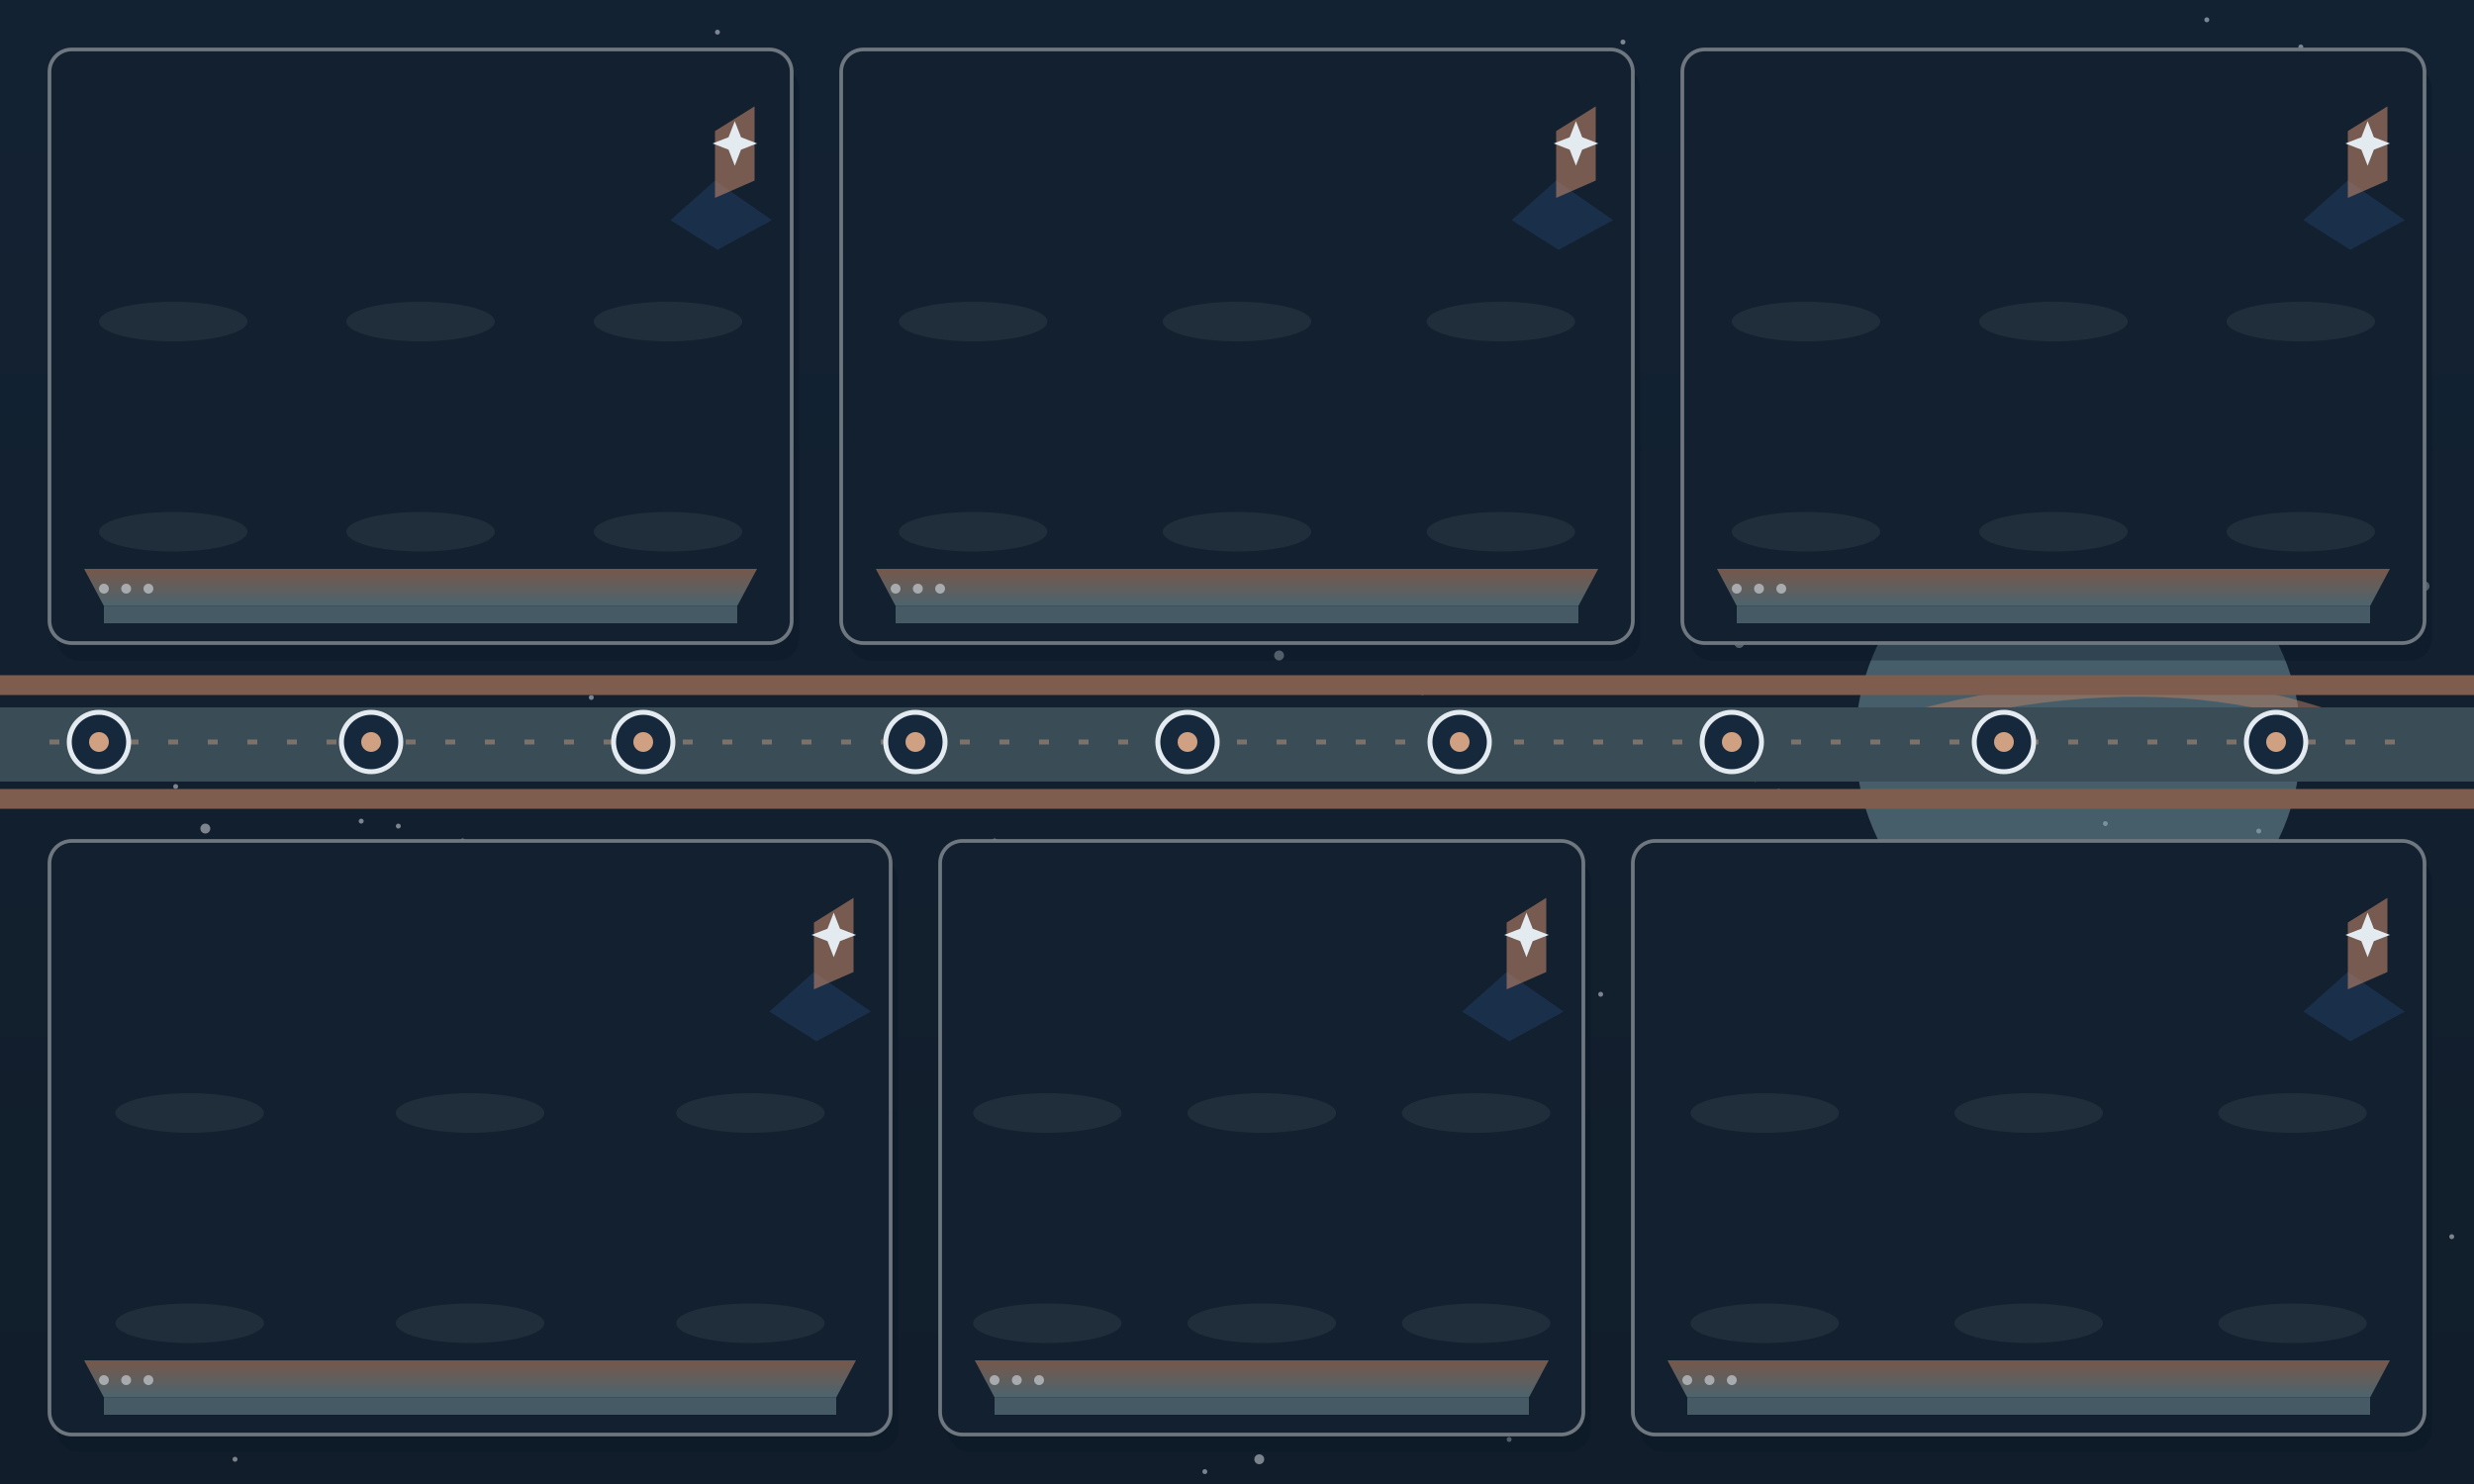
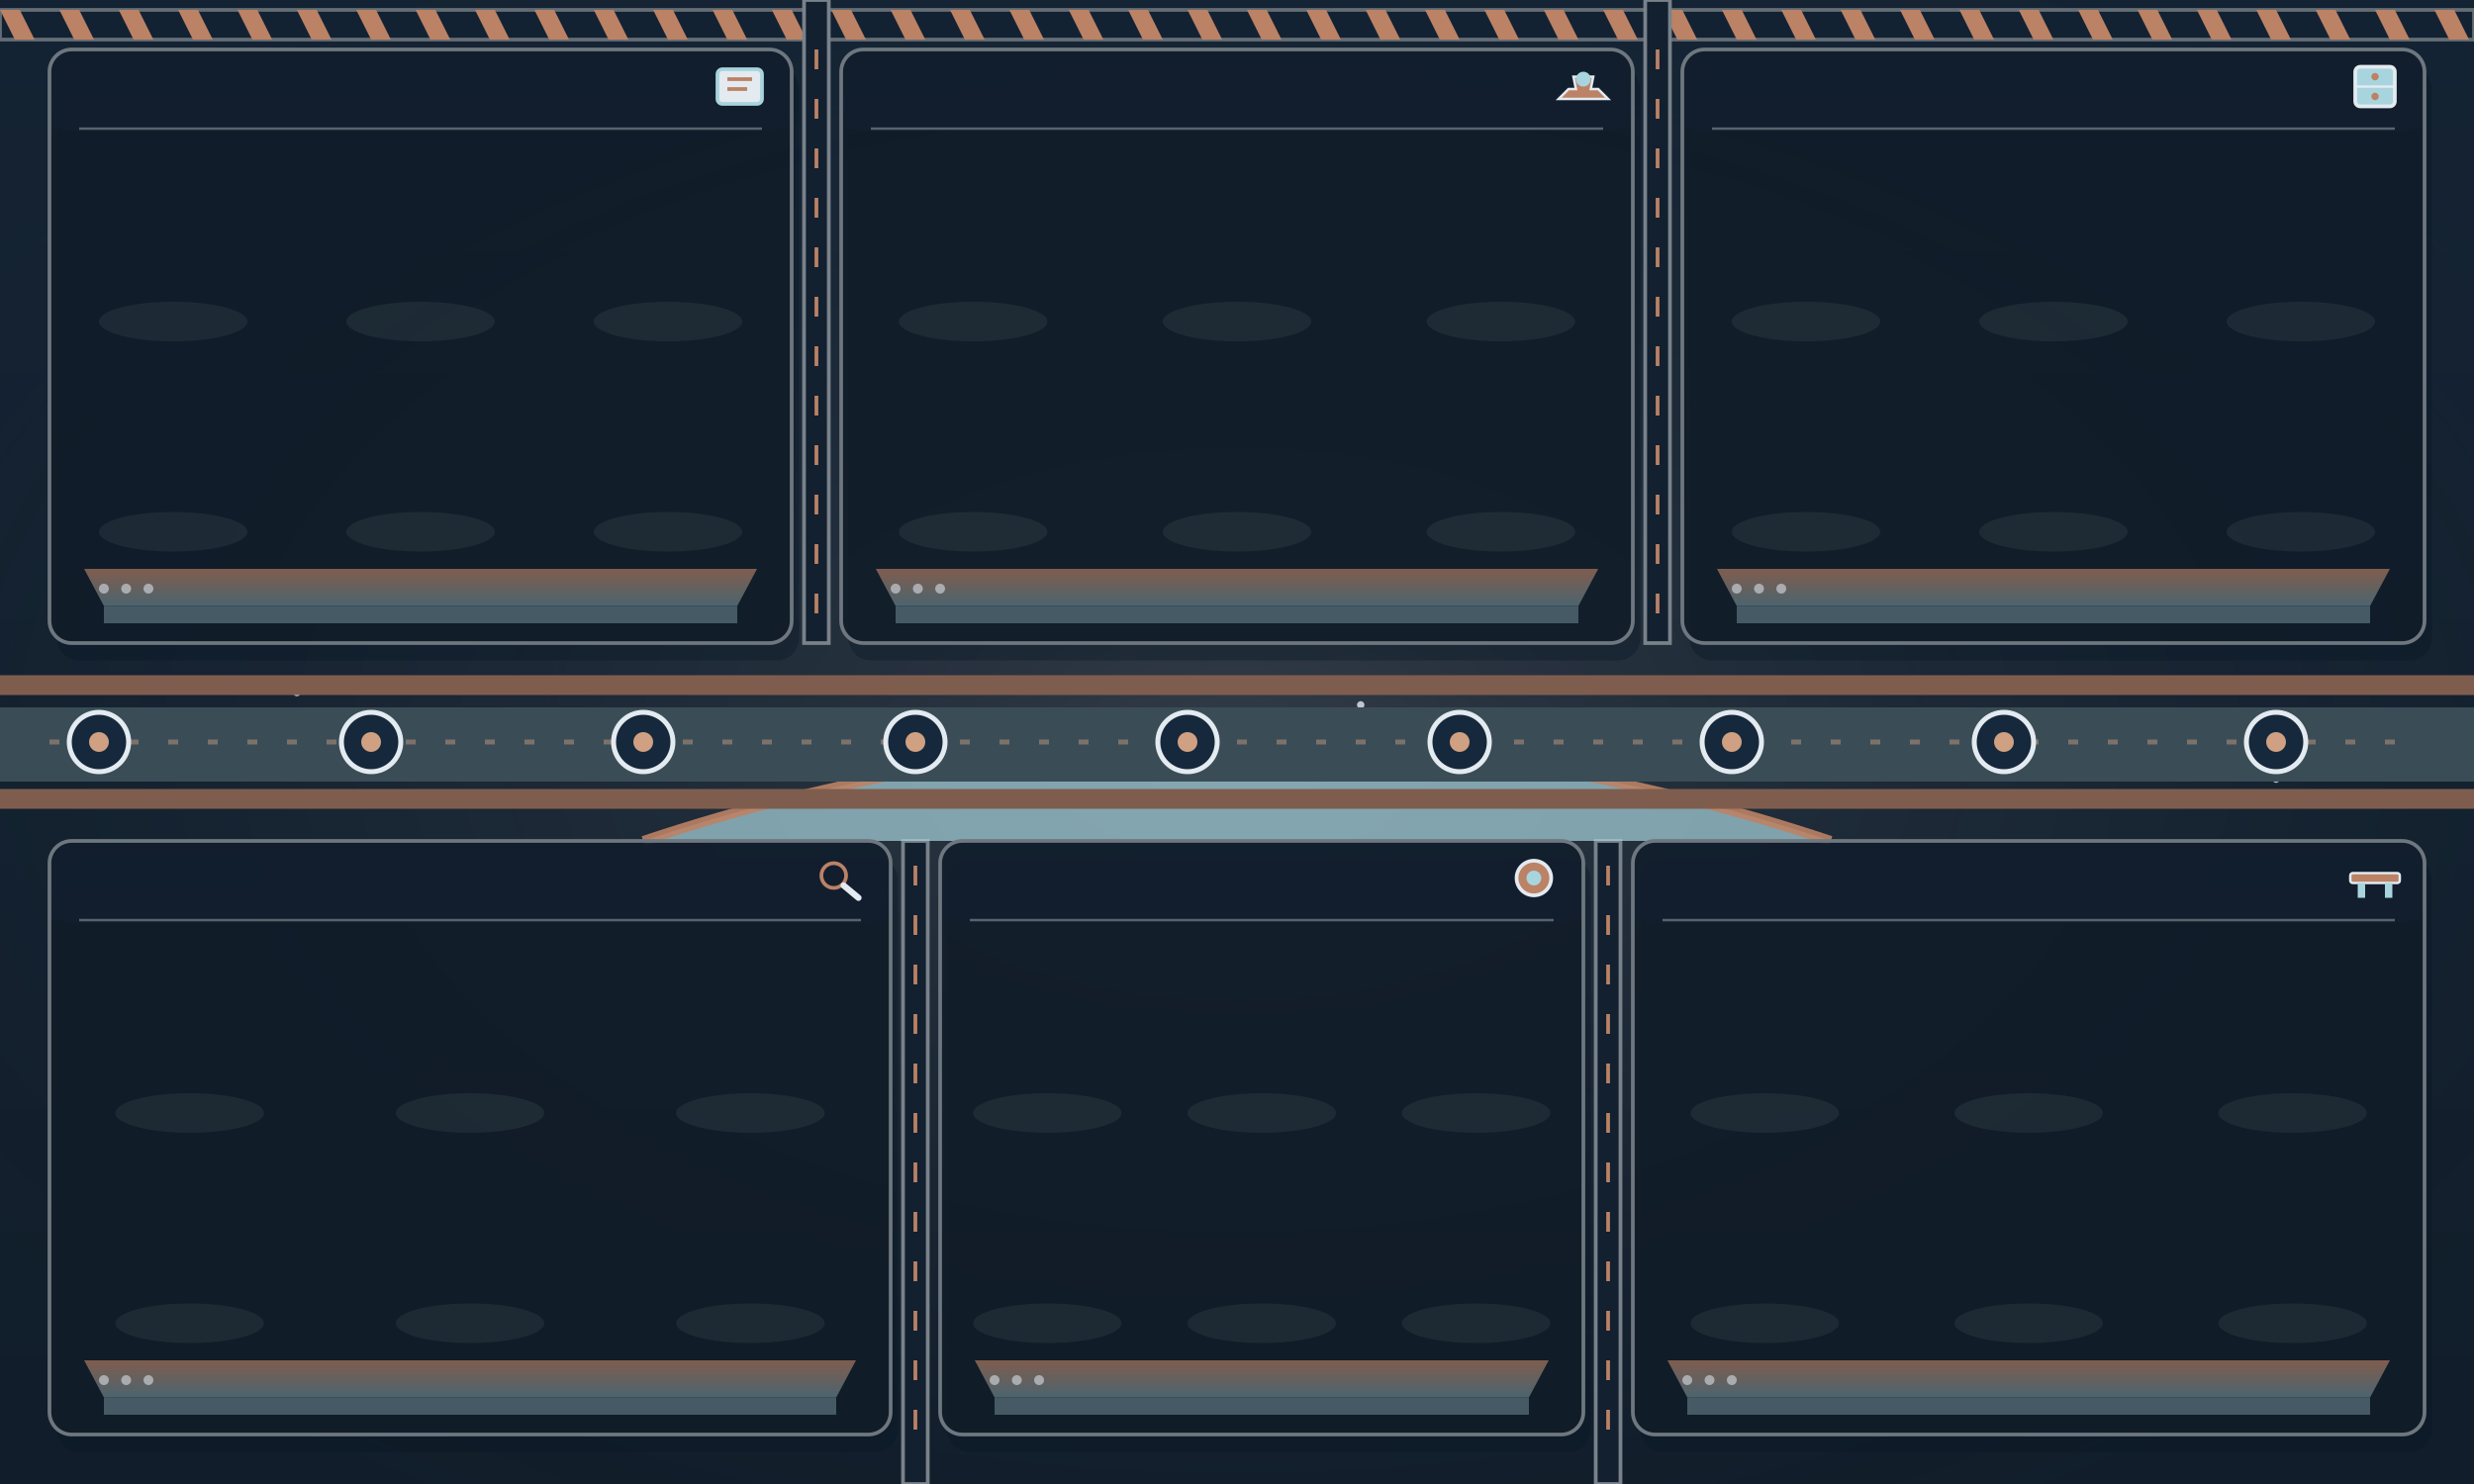
<svg xmlns="http://www.w3.org/2000/svg" width="1000" height="600" viewBox="0 0 1000 600">
  <defs>
    <linearGradient id="sky" x1="0" y1="0" x2="0" y2="1">
-       <stop offset="0" stop-color="#132233" />
+       <stop offset="0" stop-color="#142333" />
      <stop offset="1" stop-color="#111d2a" />
    </linearGradient>
    <linearGradient id="desk" x1="0" y1="0" x2="0" y2="1">
-       <stop offset="0" stop-color="#76584b" />
+       <stop offset="0" stop-color="#7f5d4e" />
      <stop offset="1" stop-color="#4c646e" />
    </linearGradient>
+     <radialGradient id="ambient" cx="50%" cy="50%" r="65%">
+       <stop offset="0" stop-color="#eee0d8" stop-opacity=".14" />
+       <stop offset="100%" stop-color="#111d2a" stop-opacity="0" />
+     </radialGradient>
  </defs>
  <rect width="1000" height="600" fill="url(#sky)" />
-   <circle cx="729" cy="392" r="2" fill="#E3EAF0" opacity=".5" />
-   <circle cx="186" cy="223" r="1" fill="#E3EAF0" opacity=".5" />
-   <circle cx="198" cy="173" r="2" fill="#E3EAF0" opacity=".5" />
-   <circle cx="698" cy="93" r="2" fill="#E3EAF0" opacity=".5" />
-   <circle cx="775" cy="154" r="2" fill="#E3EAF0" opacity=".5" />
-   <circle cx="290" cy="13" r="1" fill="#E3EAF0" opacity=".5" />
-   <circle cx="478" cy="118" r="1" fill="#E3EAF0" opacity=".5" />
-   <circle cx="529" cy="172" r="1" fill="#E3EAF0" opacity=".5" />
-   <circle cx="756" cy="454" r="2" fill="#E3EAF0" opacity=".5" />
-   <circle cx="311" cy="511" r="1" fill="#E3EAF0" opacity=".5" />
-   <circle cx="703" cy="260" r="2" fill="#E3EAF0" opacity=".5" />
-   <circle cx="161" cy="334" r="1" fill="#E3EAF0" opacity=".5" />
-   <circle cx="76" cy="555" r="2" fill="#E3EAF0" opacity=".5" />
-   <circle cx="375" cy="34" r="1" fill="#E3EAF0" opacity=".5" />
-   <circle cx="323" cy="347" r="2" fill="#E3EAF0" opacity=".5" />
-   <circle cx="71" cy="318" r="1" fill="#E3EAF0" opacity=".5" />
-   <circle cx="251" cy="156" r="1" fill="#E3EAF0" opacity=".5" />
-   <circle cx="880" cy="290" r="1" fill="#E3EAF0" opacity=".5" />
-   <circle cx="575" cy="280" r="1" fill="#E3EAF0" opacity=".5" />
-   <circle cx="95" cy="590" r="1" fill="#E3EAF0" opacity=".5" />
-   <circle cx="803" cy="157" r="2" fill="#E3EAF0" opacity=".5" />
-   <circle cx="146" cy="332" r="1" fill="#E3EAF0" opacity=".5" />
-   <circle cx="202" cy="134" r="1" fill="#E3EAF0" opacity=".5" />
-   <circle cx="517" cy="265" r="2" fill="#E3EAF0" opacity=".5" />
-   <circle cx="783" cy="231" r="2" fill="#E3EAF0" opacity=".5" />
-   <circle cx="815" cy="248" r="1" fill="#E3EAF0" opacity=".5" />
-   <circle cx="646" cy="139" r="1" fill="#E3EAF0" opacity=".5" />
-   <circle cx="320" cy="555" r="2" fill="#E3EAF0" opacity=".5" />
-   <circle cx="235" cy="400" r="1" fill="#E3EAF0" opacity=".5" />
-   <circle cx="813" cy="313" r="1" fill="#E3EAF0" opacity=".5" />
-   <circle cx="68" cy="480" r="1" fill="#E3EAF0" opacity=".5" />
-   <circle cx="851" cy="333" r="1" fill="#E3EAF0" opacity=".5" />
-   <circle cx="793" cy="189" r="2" fill="#E3EAF0" opacity=".5" />
-   <circle cx="588" cy="445" r="1" fill="#E3EAF0" opacity=".5" />
-   <circle cx="895" cy="254" r="1" fill="#E3EAF0" opacity=".5" />
-   <circle cx="34" cy="59" r="1" fill="#E3EAF0" opacity=".5" />
-   <circle cx="719" cy="320" r="1" fill="#E3EAF0" opacity=".5" />
-   <circle cx="459" cy="91" r="1" fill="#E3EAF0" opacity=".5" />
-   <circle cx="83" cy="335" r="2" fill="#E3EAF0" opacity=".5" />
-   <circle cx="418" cy="385" r="2" fill="#E3EAF0" opacity=".5" />
-   <circle cx="509" cy="590" r="2" fill="#E3EAF0" opacity=".5" />
-   <circle cx="419" cy="405" r="1" fill="#E3EAF0" opacity=".5" />
-   <circle cx="288" cy="310" r="1" fill="#E3EAF0" opacity=".5" />
-   <circle cx="300" cy="149" r="1" fill="#E3EAF0" opacity=".5" />
-   <circle cx="762" cy="64" r="2" fill="#E3EAF0" opacity=".5" />
-   <circle cx="656" cy="17" r="1" fill="#E3EAF0" opacity=".5" />
-   <circle cx="947" cy="556" r="1" fill="#E3EAF0" opacity=".5" />
-   <circle cx="708" cy="429" r="1" fill="#E3EAF0" opacity=".5" />
-   <circle cx="647" cy="402" r="1" fill="#E3EAF0" opacity=".5" />
-   <circle cx="273" cy="461" r="1" fill="#E3EAF0" opacity=".5" />
-   <circle cx="693" cy="380" r="1" fill="#E3EAF0" opacity=".5" />
-   <circle cx="892" cy="8" r="1" fill="#E3EAF0" opacity=".5" />
-   <circle cx="930" cy="19" r="1" fill="#E3EAF0" opacity=".5" />
-   <circle cx="473" cy="69" r="1" fill="#E3EAF0" opacity=".5" />
-   <circle cx="803" cy="237" r="1" fill="#E3EAF0" opacity=".5" />
-   <circle cx="542" cy="218" r="1" fill="#E3EAF0" opacity=".5" />
-   <circle cx="136" cy="179" r="1" fill="#E3EAF0" opacity=".5" />
-   <circle cx="115" cy="84" r="1" fill="#E3EAF0" opacity=".5" />
-   <circle cx="240" cy="24" r="2" fill="#E3EAF0" opacity=".5" />
-   <circle cx="991" cy="500" r="1" fill="#E3EAF0" opacity=".5" />
-   <circle cx="187" cy="340" r="1" fill="#E3EAF0" opacity=".5" />
-   <circle cx="106" cy="187" r="1" fill="#E3EAF0" opacity=".5" />
-   <circle cx="144" cy="516" r="1" fill="#E3EAF0" opacity=".5" />
-   <circle cx="611" cy="535" r="1" fill="#E3EAF0" opacity=".5" />
-   <circle cx="534" cy="313" r="1" fill="#E3EAF0" opacity=".5" />
-   <circle cx="702" cy="464" r="1" fill="#E3EAF0" opacity=".5" />
-   <circle cx="663" cy="387" r="1" fill="#E3EAF0" opacity=".5" />
-   <circle cx="939" cy="158" r="1" fill="#E3EAF0" opacity=".5" />
-   <circle cx="82" cy="195" r="2" fill="#E3EAF0" opacity=".5" />
-   <circle cx="157" cy="185" r="1" fill="#E3EAF0" opacity=".5" />
-   <circle cx="451" cy="348" r="1" fill="#E3EAF0" opacity=".5" />
-   <circle cx="980" cy="237" r="2" fill="#E3EAF0" opacity=".5" />
-   <circle cx="634" cy="138" r="1" fill="#E3EAF0" opacity=".5" />
-   <circle cx="102" cy="314" r="2" fill="#E3EAF0" opacity=".5" />
-   <circle cx="652" cy="243" r="1" fill="#E3EAF0" opacity=".5" />
-   <circle cx="472" cy="64" r="1" fill="#E3EAF0" opacity=".5" />
-   <circle cx="219" cy="385" r="2" fill="#E3EAF0" opacity=".5" />
-   <circle cx="577" cy="486" r="2" fill="#E3EAF0" opacity=".5" />
-   <circle cx="349" cy="466" r="2" fill="#E3EAF0" opacity=".5" />
-   <circle cx="893" cy="159" r="1" fill="#E3EAF0" opacity=".5" />
-   <circle cx="954" cy="177" r="1" fill="#E3EAF0" opacity=".5" />
-   <circle cx="836" cy="194" r="2" fill="#E3EAF0" opacity=".5" />
-   <circle cx="844" cy="231" r="1" fill="#E3EAF0" opacity=".5" />
-   <circle cx="239" cy="282" r="1" fill="#E3EAF0" opacity=".5" />
-   <circle cx="487" cy="595" r="1" fill="#E3EAF0" opacity=".5" />
-   <circle cx="913" cy="336" r="1" fill="#E3EAF0" opacity=".5" />
-   <circle cx="242" cy="299" r="1" fill="#E3EAF0" opacity=".5" />
-   <circle cx="564" cy="289" r="1" fill="#E3EAF0" opacity=".5" />
-   <circle cx="247" cy="352" r="2" fill="#E3EAF0" opacity=".5" />
-   <circle cx="610" cy="582" r="1" fill="#E3EAF0" opacity=".5" />
-   <circle cx="954" cy="224" r="1" fill="#E3EAF0" opacity=".5" />
-   <circle cx="852" cy="233" r="2" fill="#E3EAF0" opacity=".5" />
-   <circle cx="402" cy="340" r="1" fill="#E3EAF0" opacity=".5" />
-   <circle cx="87" cy="366" r="1" fill="#E3EAF0" opacity=".5" />
-   <circle cx="862" cy="463" r="1" fill="#E3EAF0" opacity=".5" />
-   <circle cx="840" cy="300" r="90" fill="#7a9ca6" opacity=".5" />
-   <path d="M708 313q155-63 258-12" fill="none" stroke="#BB8265" stroke-width="7" opacity=".5" />
+   <rect width="1000" height="600" fill="url(#ambient)" />
+   <rect x="0" y="4" width="1000" height="12" fill="#132233" stroke="#646d75" stroke-width="1.5" />
+   <polygon points="0,4 8,4 14,16 6,16" fill="#BB8265" />
+   <polygon points="24,4 32,4 38,16 30,16" fill="#BB8265" />
+   <polygon points="48,4 56,4 62,16 54,16" fill="#BB8265" />
+   <polygon points="72,4 80,4 86,16 78,16" fill="#BB8265" />
+   <polygon points="96,4 104,4 110,16 102,16" fill="#BB8265" />
+   <polygon points="120,4 128,4 134,16 126,16" fill="#BB8265" />
+   <polygon points="144,4 152,4 158,16 150,16" fill="#BB8265" />
+   <polygon points="168,4 176,4 182,16 174,16" fill="#BB8265" />
+   <polygon points="192,4 200,4 206,16 198,16" fill="#BB8265" />
+   <polygon points="216,4 224,4 230,16 222,16" fill="#BB8265" />
+   <polygon points="240,4 248,4 254,16 246,16" fill="#BB8265" />
+   <polygon points="264,4 272,4 278,16 270,16" fill="#BB8265" />
+   <polygon points="288,4 296,4 302,16 294,16" fill="#BB8265" />
+   <polygon points="312,4 320,4 326,16 318,16" fill="#BB8265" />
+   <polygon points="336,4 344,4 350,16 342,16" fill="#BB8265" />
+   <polygon points="360,4 368,4 374,16 366,16" fill="#BB8265" />
+   <polygon points="384,4 392,4 398,16 390,16" fill="#BB8265" />
+   <polygon points="408,4 416,4 422,16 414,16" fill="#BB8265" />
+   <polygon points="432,4 440,4 446,16 438,16" fill="#BB8265" />
+   <polygon points="456,4 464,4 470,16 462,16" fill="#BB8265" />
+   <polygon points="480,4 488,4 494,16 486,16" fill="#BB8265" />
+   <polygon points="504,4 512,4 518,16 510,16" fill="#BB8265" />
+   <polygon points="528,4 536,4 542,16 534,16" fill="#BB8265" />
+   <polygon points="552,4 560,4 566,16 558,16" fill="#BB8265" />
+   <polygon points="576,4 584,4 590,16 582,16" fill="#BB8265" />
+   <polygon points="600,4 608,4 614,16 606,16" fill="#BB8265" />
+   <polygon points="624,4 632,4 638,16 630,16" fill="#BB8265" />
+   <polygon points="648,4 656,4 662,16 654,16" fill="#BB8265" />
+   <polygon points="672,4 680,4 686,16 678,16" fill="#BB8265" />
+   <polygon points="696,4 704,4 710,16 702,16" fill="#BB8265" />
+   <polygon points="720,4 728,4 734,16 726,16" fill="#BB8265" />
+   <polygon points="744,4 752,4 758,16 750,16" fill="#BB8265" />
+   <polygon points="768,4 776,4 782,16 774,16" fill="#BB8265" />
+   <polygon points="792,4 800,4 806,16 798,16" fill="#BB8265" />
+   <polygon points="816,4 824,4 830,16 822,16" fill="#BB8265" />
+   <polygon points="840,4 848,4 854,16 846,16" fill="#BB8265" />
+   <polygon points="864,4 872,4 878,16 870,16" fill="#BB8265" />
+   <polygon points="888,4 896,4 902,16 894,16" fill="#BB8265" />
+   <polygon points="912,4 920,4 926,16 918,16" fill="#BB8265" />
+   <polygon points="936,4 944,4 950,16 942,16" fill="#BB8265" />
+   <polygon points="960,4 968,4 974,16 966,16" fill="#BB8265" />
+   <polygon points="984,4 992,4 998,16 990,16" fill="#BB8265" />
+   <rect x="325" y="0" width="10" height="260" fill="#12202f" stroke="#79828a" stroke-width="1.5" />
+   <line x1="330" y1="20" x2="330" y2="250" stroke="#BB8265" stroke-width="1.5" stroke-dasharray="8 12" />
+   <rect x="665" y="0" width="10" height="260" fill="#12202f" stroke="#79828a" stroke-width="1.5" />
+   <line x1="670" y1="20" x2="670" y2="250" stroke="#BB8265" stroke-width="1.5" stroke-dasharray="8 12" />
+   <rect x="365" y="340" width="10" height="260" fill="#12202f" stroke="#79828a" stroke-width="1.5" />
+   <line x1="370" y1="350" x2="370" y2="580" stroke="#BB8265" stroke-width="1.5" stroke-dasharray="8 12" />
+   <rect x="645" y="340" width="10" height="260" fill="#12202f" stroke="#79828a" stroke-width="1.5" />
+   <line x1="650" y1="350" x2="650" y2="580" stroke="#BB8265" stroke-width="1.5" stroke-dasharray="8 12" />
+   <path d="M260 340q240-80 480 0z" fill="#A8D4DE" opacity=".7" />
+   <path d="M260 340q240-80 480 0" fill="none" stroke="#BB8265" stroke-width="4" opacity=".9" />
+   <circle cx="120" cy="280" r="1.5" fill="#E3EAF0" opacity=".8" />
+   <circle cx="180" cy="310" r="1.5" fill="#E3EAF0" opacity=".8" />
+   <circle cx="450" cy="275" r="1.5" fill="#E3EAF0" opacity=".8" />
+   <circle cx="550" cy="285" r="1.5" fill="#E3EAF0" opacity=".8" />
+   <circle cx="820" cy="290" r="1.5" fill="#E3EAF0" opacity=".8" />
+   <circle cx="920" cy="315" r="1.5" fill="#E3EAF0" opacity=".8" />
  <path d="M0 286h1000v30H0z" fill="#3a4d57" />
  <path d="M20 300h960" stroke="#cfa081" stroke-width="2" stroke-dasharray="4 12" opacity=".45" />
  <path d="M0 277h1000M0 323h1000" stroke="#7f5d4e" stroke-width="8" />
  <circle cx="40" cy="300" r="12" fill="#16283c" stroke="#E3EAF0" stroke-width="2" />
  <circle cx="40" cy="300" r="4" fill="#cfa081" />
  <circle cx="150" cy="300" r="12" fill="#16283c" stroke="#E3EAF0" stroke-width="2" />
  <circle cx="150" cy="300" r="4" fill="#cfa081" />
  <circle cx="260" cy="300" r="12" fill="#16283c" stroke="#E3EAF0" stroke-width="2" />
  <circle cx="260" cy="300" r="4" fill="#cfa081" />
  <circle cx="370" cy="300" r="12" fill="#16283c" stroke="#E3EAF0" stroke-width="2" />
  <circle cx="370" cy="300" r="4" fill="#cfa081" />
  <circle cx="480" cy="300" r="12" fill="#16283c" stroke="#E3EAF0" stroke-width="2" />
  <circle cx="480" cy="300" r="4" fill="#cfa081" />
  <circle cx="590" cy="300" r="12" fill="#16283c" stroke="#E3EAF0" stroke-width="2" />
  <circle cx="590" cy="300" r="4" fill="#cfa081" />
  <circle cx="700" cy="300" r="12" fill="#16283c" stroke="#E3EAF0" stroke-width="2" />
  <circle cx="700" cy="300" r="4" fill="#cfa081" />
  <circle cx="810" cy="300" r="12" fill="#16283c" stroke="#E3EAF0" stroke-width="2" />
  <circle cx="810" cy="300" r="4" fill="#cfa081" />
  <circle cx="920" cy="300" r="12" fill="#16283c" stroke="#E3EAF0" stroke-width="2" />
  <circle cx="920" cy="300" r="4" fill="#cfa081" />
  <rect x="23" y="27" width="300" height="240" rx="9" fill="#071422" opacity=".35" />
-   <rect x="20" y="20" width="300" height="240" rx="9" fill="#13202f" stroke="#6e777f" stroke-width="1.5" />
+   <rect x="20" y="20" width="300" height="240" rx="9" fill="#111d29" fill-opacity=".85" stroke="#6e777f" stroke-width="1.5" />
+   <rect x="21" y="21" width="298" height="32" rx="8" fill="#121f2e" opacity=".85" />
+   <rect x="21" y="38" width="298" height="14" fill="#121f2e" opacity=".85" />
+   <line x1="32" y1="52" x2="308" y2="52" stroke="#59626b" stroke-width="1" />
  <path d="M34 230h272l-8 15H42z" fill="url(#desk)" />
  <path d="M42 245v7h256v-7" fill="#455a64" />
  <ellipse cx="70.0" cy="130" rx="30" ry="8" fill="#d9ecdb" opacity=".07" />
  <ellipse cx="70.0" cy="215" rx="30" ry="8" fill="#d9ecdb" opacity=".07" />
  <ellipse cx="170.0" cy="130" rx="30" ry="8" fill="#d9ecdb" opacity=".07" />
  <ellipse cx="170.0" cy="215" rx="30" ry="8" fill="#d9ecdb" opacity=".07" />
  <ellipse cx="270.0" cy="130" rx="30" ry="8" fill="#d9ecdb" opacity=".07" />
  <ellipse cx="270.0" cy="215" rx="30" ry="8" fill="#d9ecdb" opacity=".07" />
-   <path d="M271 89l18-16 23 16-22 12z" fill="#1A304A" />
-   <path d="M289 80v-27l16-10v30z" fill="#BB8265" opacity=".6" />
-   <path d="M297 49l2.52 6.48 6.48 2.52-6.48 2.52-2.52 6.48-2.52-6.48-6.48-2.52 6.48-2.52z" fill="#E3EAF0" />
+   <rect x="290" y="28" width="18" height="14" rx="2" fill="#E3EAF0" stroke="#A8D4DE" stroke-width="1.5" />
+   <line x1="294" y1="32" x2="304" y2="32" stroke="#BB8265" stroke-width="1.5" />
+   <line x1="294" y1="36" x2="302" y2="36" stroke="#BB8265" stroke-width="1.5" />
  <circle cx="42" cy="238" r="2" fill="#E3EAF0" opacity=".55" />
  <circle cx="51" cy="238" r="2" fill="#E3EAF0" opacity=".55" />
  <circle cx="60" cy="238" r="2" fill="#E3EAF0" opacity=".55" />
  <rect x="343" y="27" width="320" height="240" rx="9" fill="#071422" opacity=".35" />
-   <rect x="340" y="20" width="320" height="240" rx="9" fill="#13202f" stroke="#6e777f" stroke-width="1.5" />
+   <rect x="340" y="20" width="320" height="240" rx="9" fill="#111d29" fill-opacity=".85" stroke="#6e777f" stroke-width="1.5" />
+   <rect x="341" y="21" width="318" height="32" rx="8" fill="#121f2e" opacity=".85" />
+   <rect x="341" y="38" width="318" height="14" fill="#121f2e" opacity=".85" />
+   <line x1="352" y1="52" x2="648" y2="52" stroke="#59626b" stroke-width="1" />
  <path d="M354 230h292l-8 15H362z" fill="url(#desk)" />
  <path d="M362 245v7h276v-7" fill="#455a64" />
  <ellipse cx="393.333" cy="130" rx="30" ry="8" fill="#d9ecdb" opacity=".07" />
  <ellipse cx="393.333" cy="215" rx="30" ry="8" fill="#d9ecdb" opacity=".07" />
  <ellipse cx="500.0" cy="130" rx="30" ry="8" fill="#d9ecdb" opacity=".07" />
  <ellipse cx="500.0" cy="215" rx="30" ry="8" fill="#d9ecdb" opacity=".07" />
  <ellipse cx="606.667" cy="130" rx="30" ry="8" fill="#d9ecdb" opacity=".07" />
  <ellipse cx="606.667" cy="215" rx="30" ry="8" fill="#d9ecdb" opacity=".07" />
-   <path d="M611 89l18-16 23 16-22 12z" fill="#1A304A" />
-   <path d="M629 80v-27l16-10v30z" fill="#BB8265" opacity=".6" />
-   <path d="M637 49l2.52 6.48 6.48 2.52-6.48 2.52-2.52 6.48-2.52-6.48-6.48-2.52 6.48-2.52z" fill="#E3EAF0" />
+   <path d="M630 40h20l-4-4h-3l1-5h-8l1 5h-3z" fill="#BB8265" stroke="#E3EAF0" stroke-width="1" />
+   <circle cx="640" cy="32" r="3" fill="#A8D4DE" />
  <circle cx="362" cy="238" r="2" fill="#E3EAF0" opacity=".55" />
  <circle cx="371" cy="238" r="2" fill="#E3EAF0" opacity=".55" />
  <circle cx="380" cy="238" r="2" fill="#E3EAF0" opacity=".55" />
  <rect x="683" y="27" width="300" height="240" rx="9" fill="#071422" opacity=".35" />
-   <rect x="680" y="20" width="300" height="240" rx="9" fill="#13202f" stroke="#6e777f" stroke-width="1.5" />
+   <rect x="680" y="20" width="300" height="240" rx="9" fill="#111d29" fill-opacity=".85" stroke="#6e777f" stroke-width="1.5" />
+   <rect x="681" y="21" width="298" height="32" rx="8" fill="#121f2e" opacity=".85" />
+   <rect x="681" y="38" width="298" height="14" fill="#121f2e" opacity=".85" />
+   <line x1="692" y1="52" x2="968" y2="52" stroke="#59626b" stroke-width="1" />
  <path d="M694 230h272l-8 15H702z" fill="url(#desk)" />
  <path d="M702 245v7h256v-7" fill="#455a64" />
  <ellipse cx="730.0" cy="130" rx="30" ry="8" fill="#d9ecdb" opacity=".07" />
  <ellipse cx="730.0" cy="215" rx="30" ry="8" fill="#d9ecdb" opacity=".07" />
  <ellipse cx="830.0" cy="130" rx="30" ry="8" fill="#d9ecdb" opacity=".07" />
  <ellipse cx="830.0" cy="215" rx="30" ry="8" fill="#d9ecdb" opacity=".07" />
  <ellipse cx="930.0" cy="130" rx="30" ry="8" fill="#d9ecdb" opacity=".07" />
  <ellipse cx="930.0" cy="215" rx="30" ry="8" fill="#d9ecdb" opacity=".07" />
-   <path d="M931 89l18-16 23 16-22 12z" fill="#1A304A" />
-   <path d="M949 80v-27l16-10v30z" fill="#BB8265" opacity=".6" />
-   <path d="M957 49l2.52 6.48 6.48 2.52-6.48 2.52-2.52 6.48-2.52-6.48-6.48-2.52 6.48-2.52z" fill="#E3EAF0" />
+   <rect x="952" y="27" width="16" height="16" rx="2" fill="#A8D4DE" stroke="#E3EAF0" stroke-width="1.5" />
+   <line x1="952" y1="35" x2="968" y2="35" stroke="#E3EAF0" stroke-width="1" />
+   <circle cx="960" cy="31" r="1.5" fill="#BB8265" />
+   <circle cx="960" cy="39" r="1.5" fill="#BB8265" />
  <circle cx="702" cy="238" r="2" fill="#E3EAF0" opacity=".55" />
  <circle cx="711" cy="238" r="2" fill="#E3EAF0" opacity=".55" />
  <circle cx="720" cy="238" r="2" fill="#E3EAF0" opacity=".55" />
  <rect x="23" y="347" width="340" height="240" rx="9" fill="#071422" opacity=".35" />
-   <rect x="20" y="340" width="340" height="240" rx="9" fill="#13202f" stroke="#6e777f" stroke-width="1.5" />
+   <rect x="20" y="340" width="340" height="240" rx="9" fill="#111d29" fill-opacity=".85" stroke="#6e777f" stroke-width="1.5" />
+   <rect x="21" y="341" width="338" height="32" rx="8" fill="#121f2e" opacity=".85" />
+   <rect x="21" y="358" width="338" height="14" fill="#121f2e" opacity=".85" />
+   <line x1="32" y1="372" x2="348" y2="372" stroke="#59626b" stroke-width="1" />
  <path d="M34 550h312l-8 15H42z" fill="url(#desk)" />
  <path d="M42 565v7h296v-7" fill="#455a64" />
  <ellipse cx="76.667" cy="450" rx="30" ry="8" fill="#d9ecdb" opacity=".07" />
  <ellipse cx="76.667" cy="535" rx="30" ry="8" fill="#d9ecdb" opacity=".07" />
  <ellipse cx="190.0" cy="450" rx="30" ry="8" fill="#d9ecdb" opacity=".07" />
  <ellipse cx="190.0" cy="535" rx="30" ry="8" fill="#d9ecdb" opacity=".07" />
  <ellipse cx="303.333" cy="450" rx="30" ry="8" fill="#d9ecdb" opacity=".07" />
  <ellipse cx="303.333" cy="535" rx="30" ry="8" fill="#d9ecdb" opacity=".07" />
-   <path d="M311 409l18-16 23 16-22 12z" fill="#1A304A" />
-   <path d="M329 400v-27l16-10v30z" fill="#BB8265" opacity=".6" />
-   <path d="M337 369l2.52 6.48 6.48 2.52-6.48 2.52-2.52 6.48-2.52-6.48-6.48-2.52 6.48-2.52z" fill="#E3EAF0" />
+   <circle cx="337" cy="354" r="5" fill="none" stroke="#BB8265" stroke-width="1.5" />
+   <line x1="341" y1="358" x2="347" y2="363" stroke="#E3EAF0" stroke-width="2.5" stroke-linecap="round" />
  <circle cx="42" cy="558" r="2" fill="#E3EAF0" opacity=".55" />
  <circle cx="51" cy="558" r="2" fill="#E3EAF0" opacity=".55" />
  <circle cx="60" cy="558" r="2" fill="#E3EAF0" opacity=".55" />
  <rect x="383" y="347" width="260" height="240" rx="9" fill="#071422" opacity=".35" />
-   <rect x="380" y="340" width="260" height="240" rx="9" fill="#13202f" stroke="#6e777f" stroke-width="1.5" />
+   <rect x="380" y="340" width="260" height="240" rx="9" fill="#111d29" fill-opacity=".85" stroke="#6e777f" stroke-width="1.5" />
+   <rect x="381" y="341" width="258" height="32" rx="8" fill="#121f2e" opacity=".85" />
+   <rect x="381" y="358" width="258" height="14" fill="#121f2e" opacity=".85" />
+   <line x1="392" y1="372" x2="628" y2="372" stroke="#59626b" stroke-width="1" />
  <path d="M394 550h232l-8 15H402z" fill="url(#desk)" />
  <path d="M402 565v7h216v-7" fill="#455a64" />
  <ellipse cx="423.333" cy="450" rx="30" ry="8" fill="#d9ecdb" opacity=".07" />
  <ellipse cx="423.333" cy="535" rx="30" ry="8" fill="#d9ecdb" opacity=".07" />
  <ellipse cx="510.0" cy="450" rx="30" ry="8" fill="#d9ecdb" opacity=".07" />
  <ellipse cx="510.0" cy="535" rx="30" ry="8" fill="#d9ecdb" opacity=".07" />
  <ellipse cx="596.667" cy="450" rx="30" ry="8" fill="#d9ecdb" opacity=".07" />
  <ellipse cx="596.667" cy="535" rx="30" ry="8" fill="#d9ecdb" opacity=".07" />
-   <path d="M591 409l18-16 23 16-22 12z" fill="#1A304A" />
-   <path d="M609 400v-27l16-10v30z" fill="#BB8265" opacity=".6" />
-   <path d="M617 369l2.52 6.48 6.48 2.52-6.48 2.52-2.52 6.48-2.52-6.48-6.48-2.52 6.48-2.52z" fill="#E3EAF0" />
+   <circle cx="620" cy="355" r="7" fill="#BB8265" stroke="#E3EAF0" stroke-width="1.5" />
+   <circle cx="620" cy="355" r="3" fill="#A8D4DE" />
  <circle cx="402" cy="558" r="2" fill="#E3EAF0" opacity=".55" />
  <circle cx="411" cy="558" r="2" fill="#E3EAF0" opacity=".55" />
  <circle cx="420" cy="558" r="2" fill="#E3EAF0" opacity=".55" />
  <rect x="663" y="347" width="320" height="240" rx="9" fill="#071422" opacity=".35" />
-   <rect x="660" y="340" width="320" height="240" rx="9" fill="#13202f" stroke="#6e777f" stroke-width="1.5" />
+   <rect x="660" y="340" width="320" height="240" rx="9" fill="#111d29" fill-opacity=".85" stroke="#6e777f" stroke-width="1.5" />
+   <rect x="661" y="341" width="318" height="32" rx="8" fill="#121f2e" opacity=".85" />
+   <rect x="661" y="358" width="318" height="14" fill="#121f2e" opacity=".85" />
+   <line x1="672" y1="372" x2="968" y2="372" stroke="#59626b" stroke-width="1" />
  <path d="M674 550h292l-8 15H682z" fill="url(#desk)" />
  <path d="M682 565v7h276v-7" fill="#455a64" />
  <ellipse cx="713.333" cy="450" rx="30" ry="8" fill="#d9ecdb" opacity=".07" />
  <ellipse cx="713.333" cy="535" rx="30" ry="8" fill="#d9ecdb" opacity=".07" />
  <ellipse cx="820.0" cy="450" rx="30" ry="8" fill="#d9ecdb" opacity=".07" />
  <ellipse cx="820.0" cy="535" rx="30" ry="8" fill="#d9ecdb" opacity=".07" />
  <ellipse cx="926.667" cy="450" rx="30" ry="8" fill="#d9ecdb" opacity=".07" />
  <ellipse cx="926.667" cy="535" rx="30" ry="8" fill="#d9ecdb" opacity=".07" />
-   <path d="M931 409l18-16 23 16-22 12z" fill="#1A304A" />
-   <path d="M949 400v-27l16-10v30z" fill="#BB8265" opacity=".6" />
-   <path d="M957 369l2.52 6.48 6.48 2.52-6.48 2.52-2.52 6.48-2.52-6.48-6.48-2.52 6.48-2.52z" fill="#E3EAF0" />
+   <rect x="950" y="353" width="20" height="4" rx="1" fill="#BB8265" stroke="#E3EAF0" stroke-width="1" />
+   <rect x="953" y="357" width="3" height="6" fill="#A8D4DE" />
+   <rect x="964" y="357" width="3" height="6" fill="#A8D4DE" />
  <circle cx="682" cy="558" r="2" fill="#E3EAF0" opacity=".55" />
  <circle cx="691" cy="558" r="2" fill="#E3EAF0" opacity=".55" />
  <circle cx="700" cy="558" r="2" fill="#E3EAF0" opacity=".55" />
</svg>
